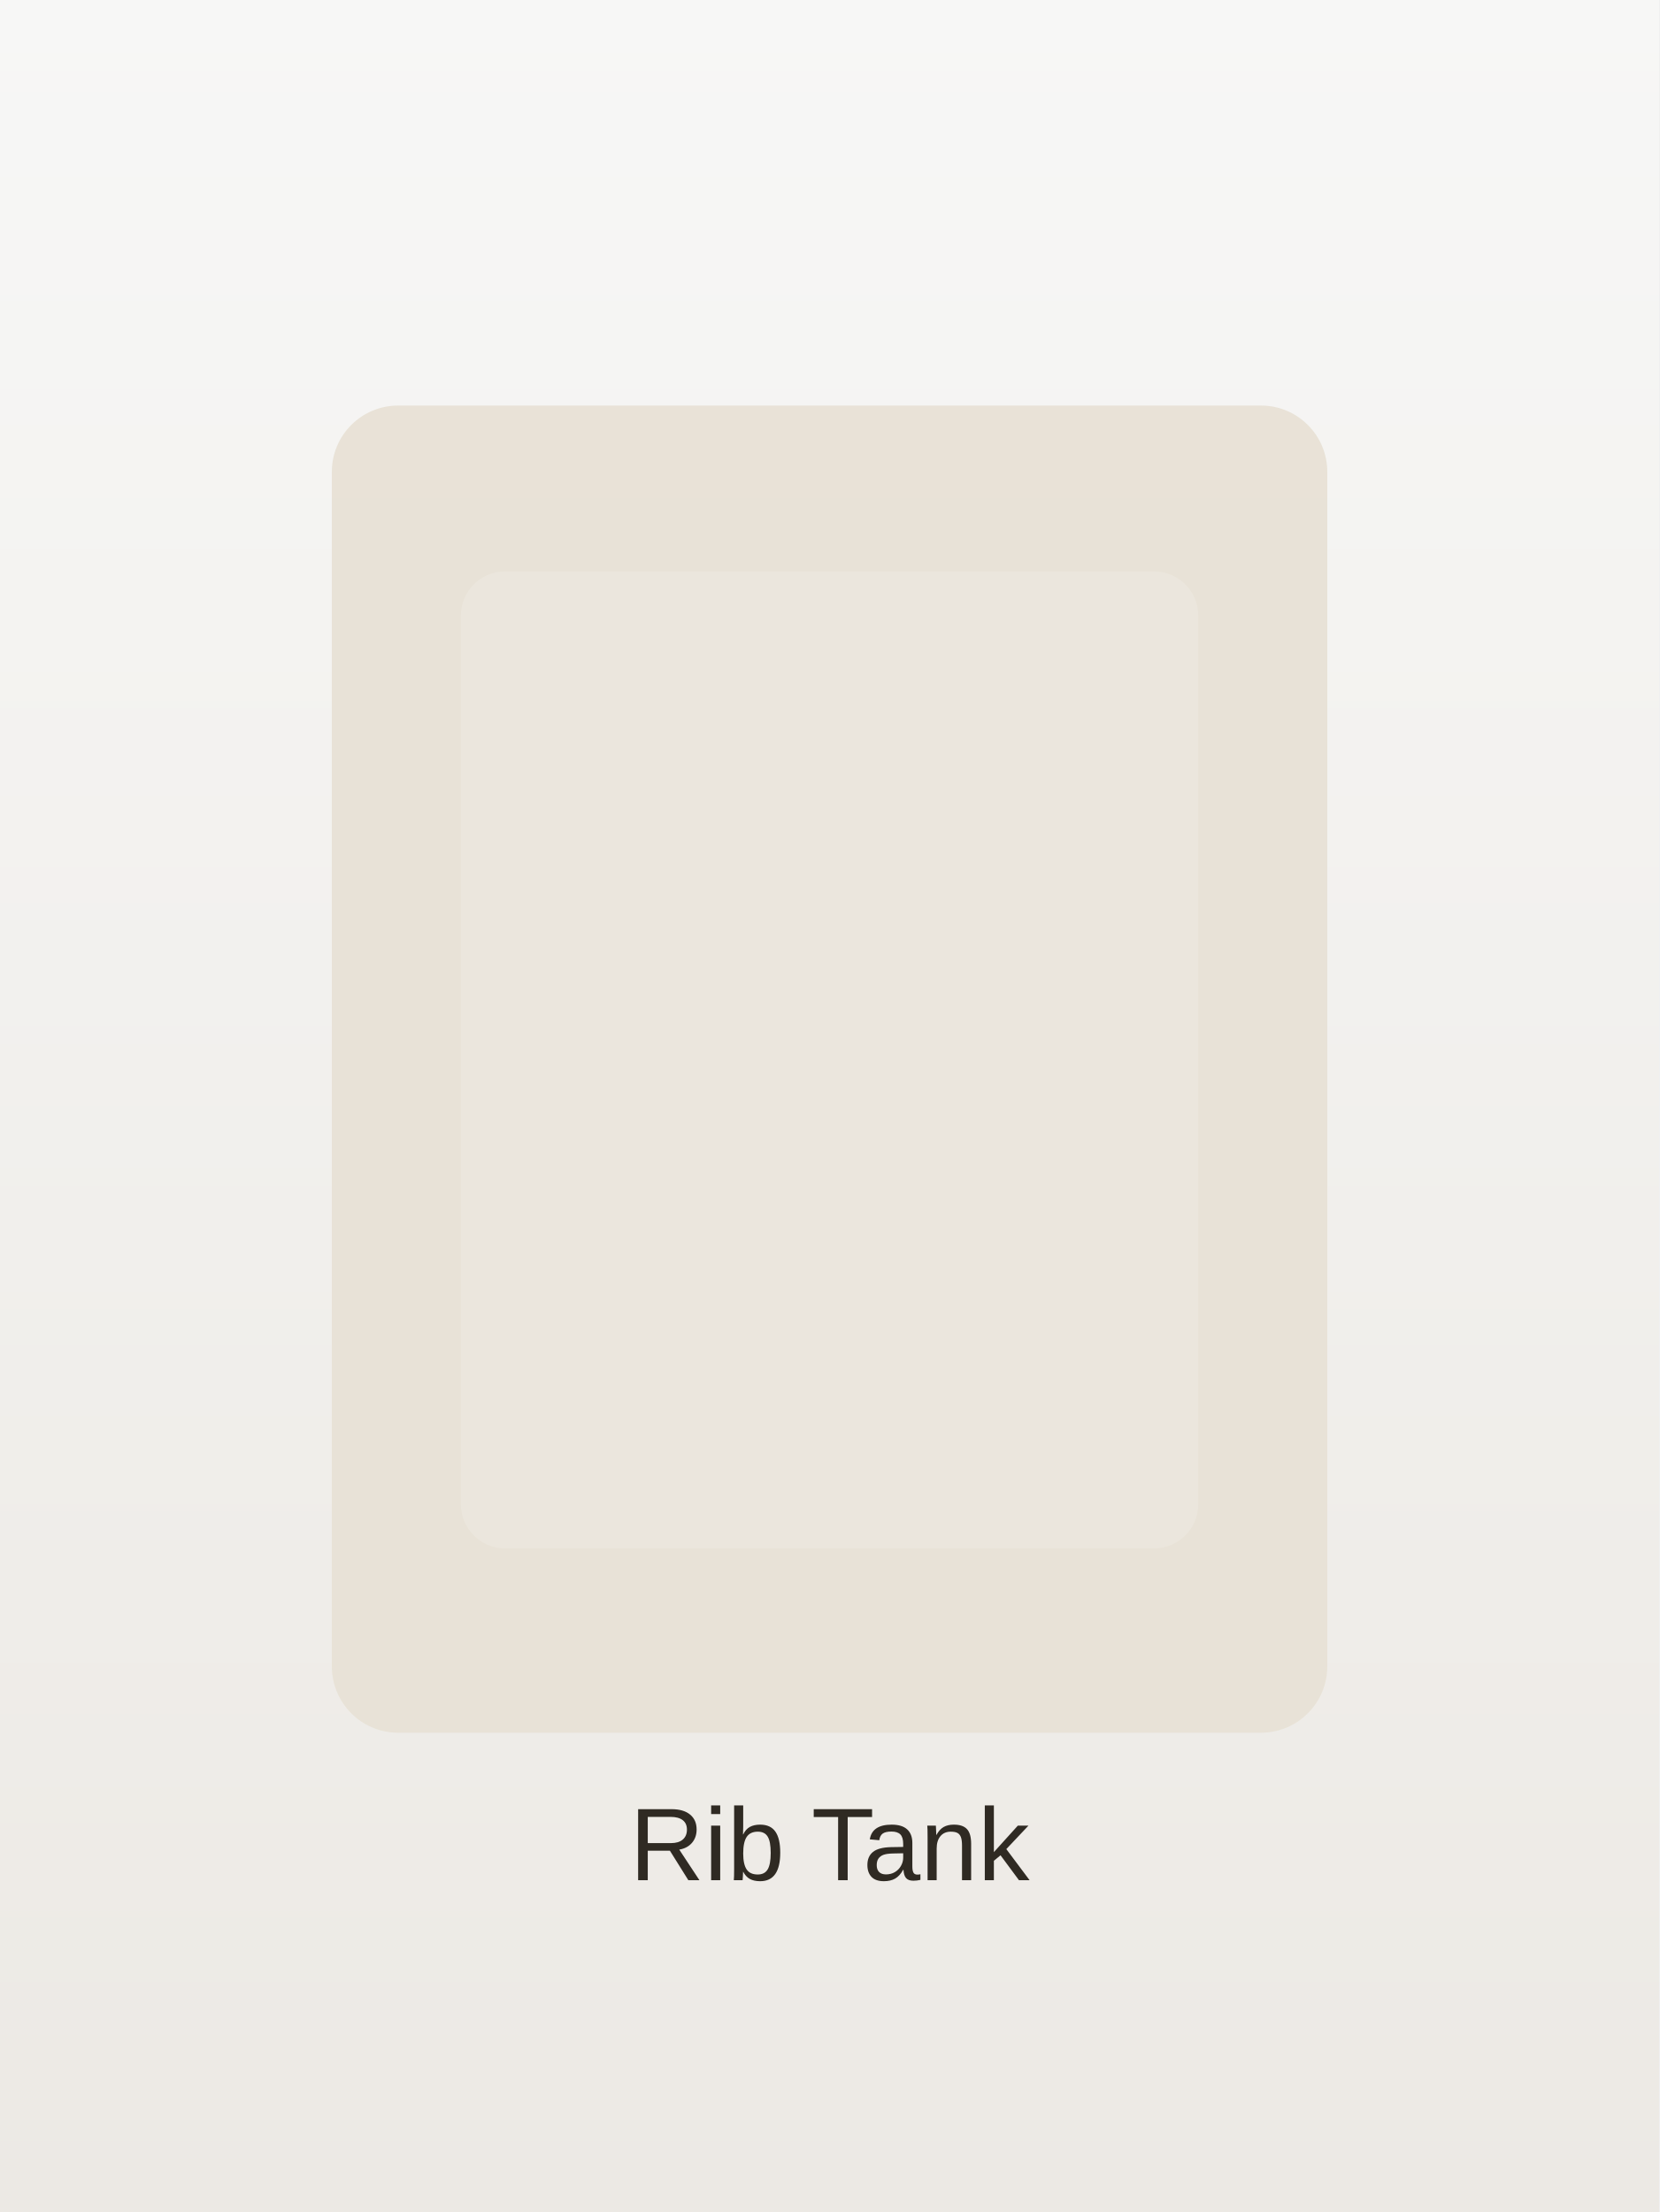
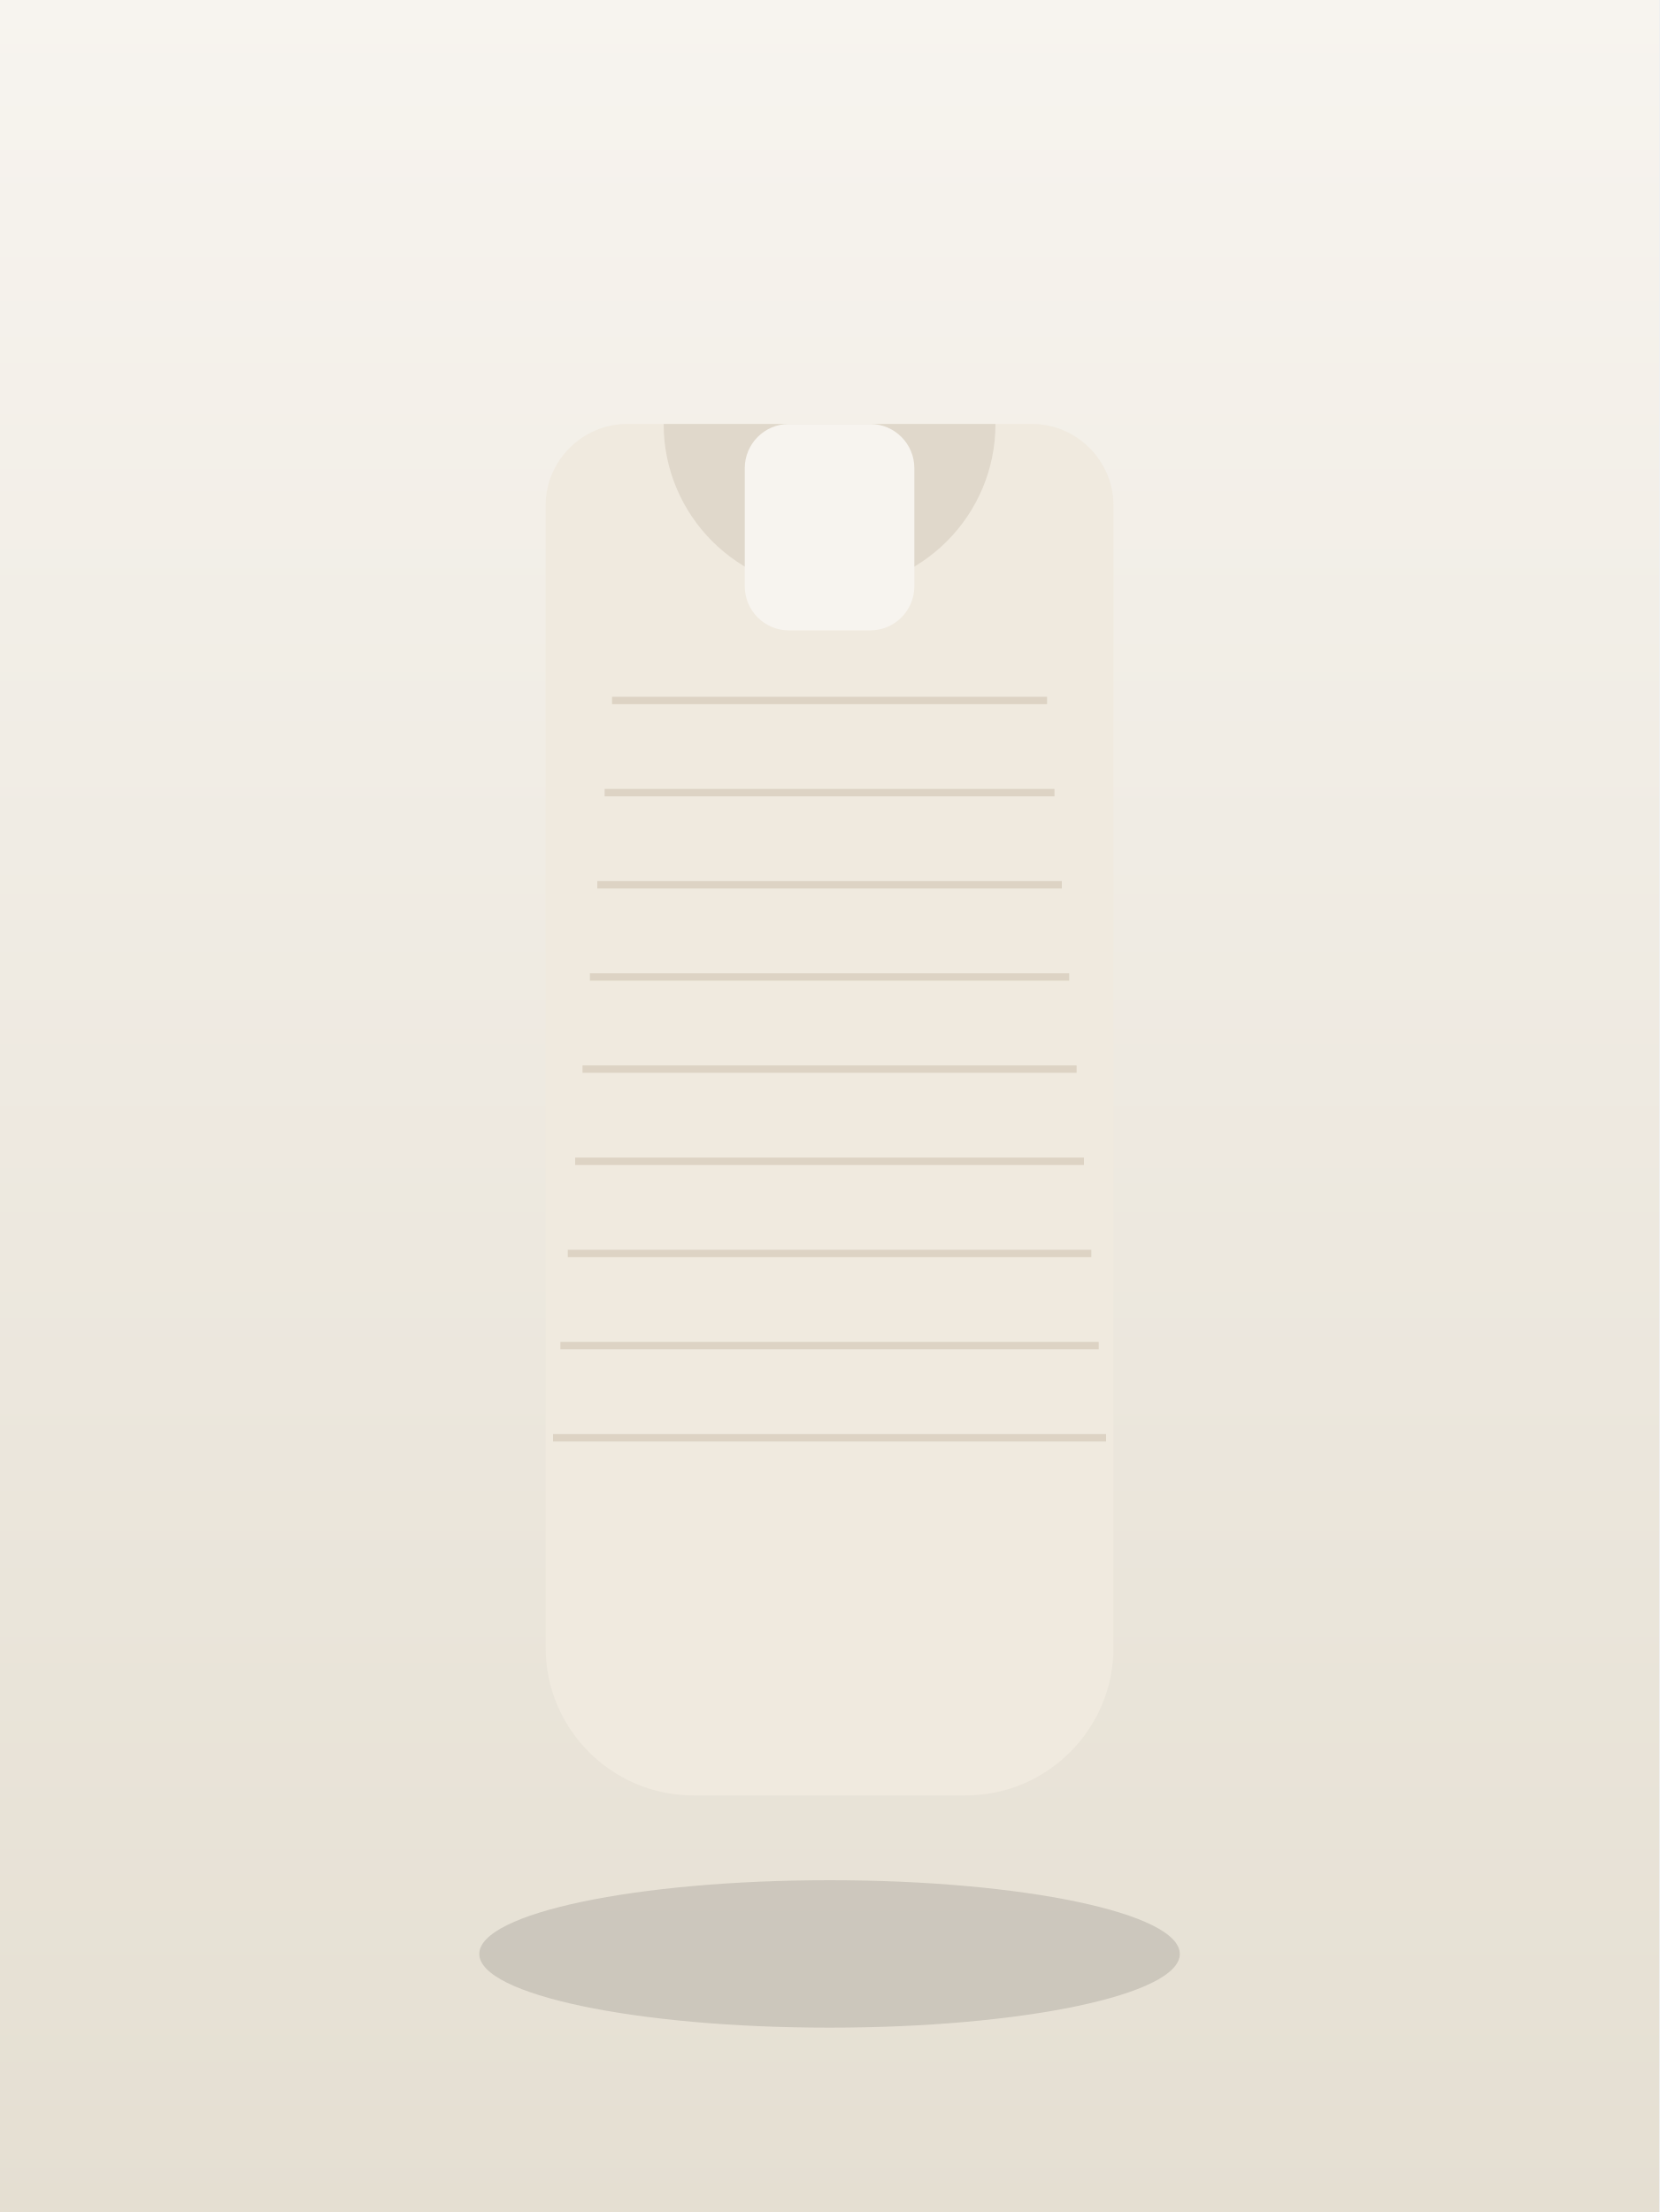
- <svg xmlns="http://www.w3.org/2000/svg" width="900" height="1200" viewBox="0 0 900 1200" role="img" aria-label="Rib Tank">
+ <svg xmlns="http://www.w3.org/2000/svg" width="900" height="1200" viewBox="0 0 900 1200" role="img" aria-label="Essential rib tank product image">
  <defs>
    <linearGradient id="bg" x1="0" y1="0" x2="0" y2="1">
-       <stop offset="0%" stop-color="#f7f7f6" />
-       <stop offset="100%" stop-color="#ece9e4" />
+       <stop offset="0%" stop-color="#f7f4ef" />
+       <stop offset="100%" stop-color="#e5dfd2" />
    </linearGradient>
  </defs>
  <rect width="900" height="1200" fill="url(#bg)" />
-   <rect x="180" y="220" width="540" height="720" rx="36" fill="#e8e2d6" opacity="0.95" />
-   <rect x="250" y="310" width="400" height="530" rx="24" fill="#ffffff" opacity="0.15" />
-   <text x="450" y="1020" text-anchor="middle" font-family="Arial, Helvetica, sans-serif" font-size="56" fill="#2f2a23">Rib Tank</text>
+   <ellipse cx="450" cy="1060" rx="190" ry="40" fill="#000" opacity="0.12" />
+   <path d="M340 230h220c24 0 44 20 44 44v620c0 44-36 80-80 80H376c-44 0-80-36-80-80V274c0-24 20-44 44-44z" fill="#f0eadf" />
+   <path d="M360 230a90 90 0 0 0 180 0" fill="#e0d8cb" />
+   <rect x="404" y="230" width="92" height="112" rx="24" fill="#f7f4ef" />
+   <g stroke="#d9cfbf" stroke-width="4" opacity="0.85">
+     <line x1="332" y1="380" x2="568" y2="380" />
+     <line x1="328" y1="430" x2="572" y2="430" />
+     <line x1="324" y1="480" x2="576" y2="480" />
+     <line x1="320" y1="530" x2="580" y2="530" />
+     <line x1="316" y1="580" x2="584" y2="580" />
+     <line x1="312" y1="630" x2="588" y2="630" />
+     <line x1="308" y1="680" x2="592" y2="680" />
+     <line x1="304" y1="730" x2="596" y2="730" />
+     <line x1="300" y1="780" x2="600" y2="780" />
+   </g>
</svg>
